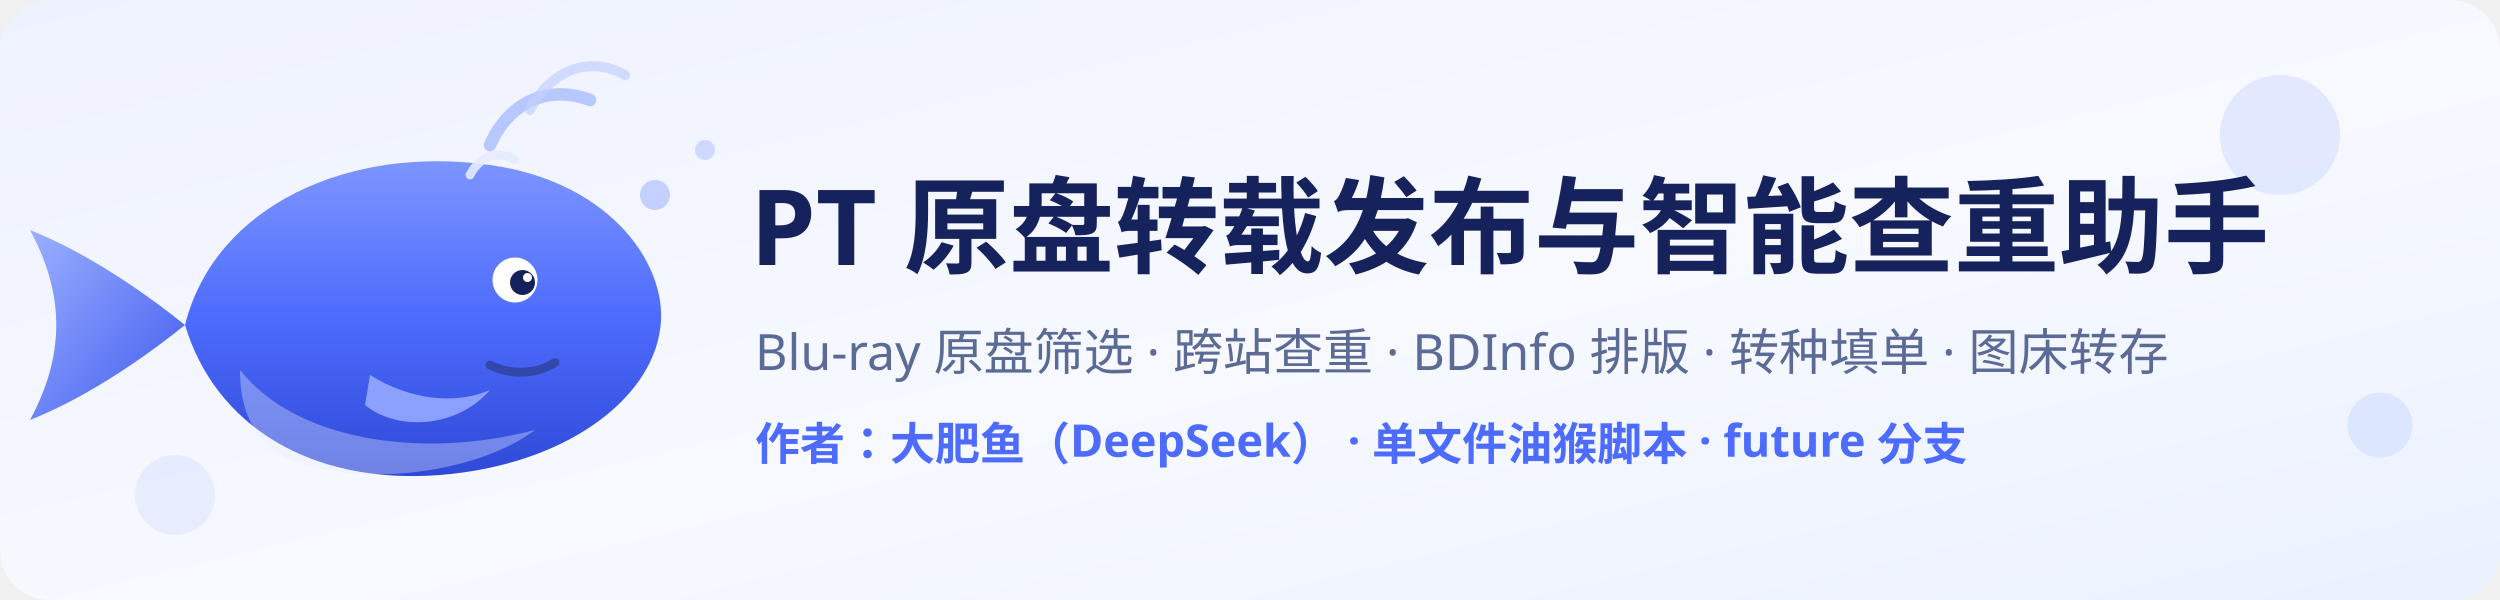
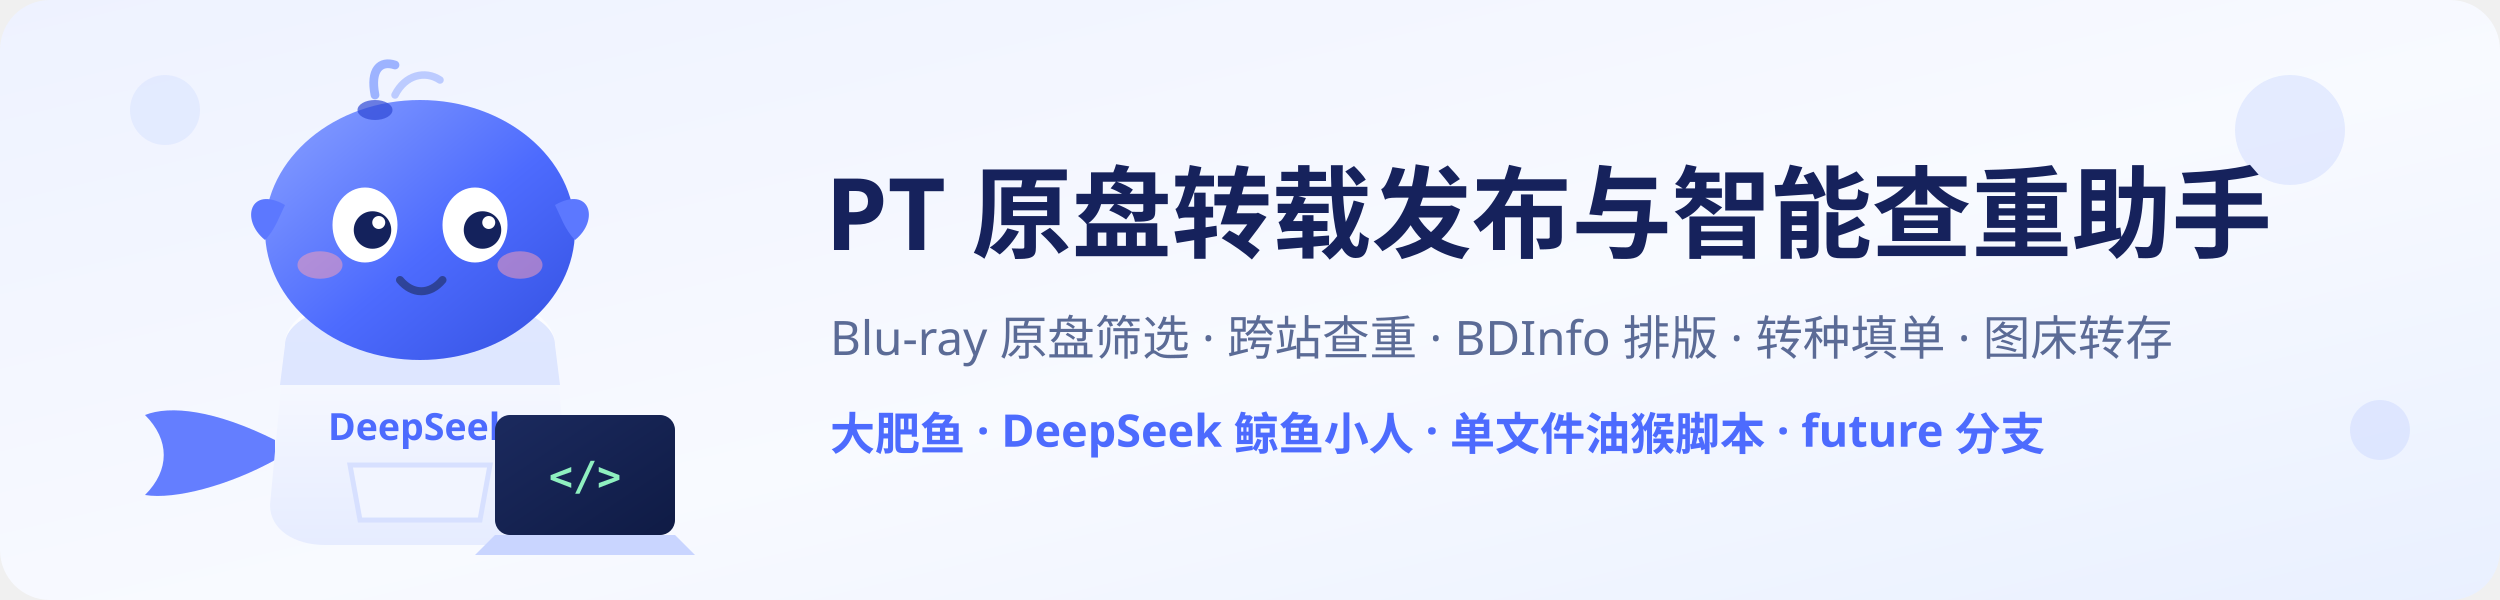
- <svg xmlns="http://www.w3.org/2000/svg" width="1000" height="240" viewBox="0 0 1000 240" role="img" aria-label="大肥鱼（DeepSeek） · PT 原盘转载发布与智能查重助手">
+ <svg xmlns="http://www.w3.org/2000/svg" width="1000" height="240" viewBox="0 0 1000 240" role="img" aria-label="大肥鱼 · DeepSeek 鲸鱼拟人形象 · PT 原盘转载发布与智能查重助手">
  <defs>
    <linearGradient id="bg" x1="0" y1="0" x2="1" y2="1">
      <stop offset="0%" stop-color="#eef2ff" />
-       <stop offset="55%" stop-color="#f7f9ff" />
-       <stop offset="100%" stop-color="#eaf1ff" />
+       <stop offset="55%" stop-color="#f8faff" />
+       <stop offset="100%" stop-color="#e9f0ff" />
    </linearGradient>
-     <linearGradient id="whale" x1="0" y1="0" x2="0" y2="1">
-       <stop offset="0%" stop-color="#7d95ff" />
-       <stop offset="50%" stop-color="#4d6bfe" />
-       <stop offset="100%" stop-color="#2f49d6" />
+     <linearGradient id="skin" x1="0" y1="0" x2="1" y2="1">
+       <stop offset="0%" stop-color="#8ba2ff" />
+       <stop offset="55%" stop-color="#4d6bfe" />
+       <stop offset="100%" stop-color="#3350e0" />
    </linearGradient>
-     <linearGradient id="fluke" x1="0" y1="0" x2="1" y2="1">
-       <stop offset="0%" stop-color="#9bb0ff" />
-       <stop offset="100%" stop-color="#3f5aef" />
+     <linearGradient id="hoodie" x1="0" y1="0" x2="0" y2="1">
+       <stop offset="0%" stop-color="#ffffff" />
+       <stop offset="100%" stop-color="#e6ecff" />
+     </linearGradient>
+     <linearGradient id="screen" x1="0" y1="0" x2="1" y2="1">
+       <stop offset="0%" stop-color="#1b2a5e" />
+       <stop offset="100%" stop-color="#0f1b45" />
    </linearGradient>
  </defs>
  <rect width="1000" height="240" rx="20" fill="url(#bg)" />
-   <circle cx="912" cy="54" r="24" fill="#dbe4ff" opacity="0.75" />
-   <circle cx="952" cy="170" r="13" fill="#dbe4ff" opacity="0.9" />
-   <circle cx="70" cy="198" r="16" fill="#dbe4ff" opacity="0.55" />
-   <path d="M196 58 C204 40 220 34 236 40" stroke="#a9bcff" stroke-width="5" stroke-linecap="round" fill="none" opacity="0.8" />
-   <path d="M212 44 C220 28 236 22 250 30" stroke="#c3d0ff" stroke-width="4" stroke-linecap="round" fill="none" opacity="0.7" />
-   <circle cx="262" cy="78" r="6" fill="#bcc9ff" opacity="0.85" />
-   <circle cx="282" cy="60" r="4" fill="#bcc9ff" opacity="0.65" />
-   <path d="M74 130 C44 106 22 96 12 92 C26 118 26 142 12 168 C22 164 44 154 74 130 Z" fill="url(#fluke)" />
-   <path d="M74 130 C86 82 140 58 196 66 C246 73 268 108 264 132 C260 160 226 186 176 190 C124 194 86 170 74 130 Z" fill="url(#whale)" />
-   <path d="M96 148 C118 176 168 184 214 172 C190 190 140 196 112 182 C100 174 96 162 96 148 Z" fill="#e8efff" opacity="0.35" />
-   <path d="M148 150 C164 160 182 162 196 156 C182 172 158 172 146 162 Z" fill="#93a9ff" opacity="0.9" />
-   <circle cx="206" cy="112" r="9" fill="#ffffff" />
-   <circle cx="209" cy="113" r="5" fill="#14225c" />
-   <circle cx="211" cy="111" r="1.8" fill="#ffffff" />
-   <path d="M188 70 C192 62 200 60 206 64" stroke="#e5ebff" stroke-width="3.5" stroke-linecap="round" fill="none" opacity="0.9" />
-   <path d="M196 146 C204 150 214 150 222 145" stroke="#22336f" stroke-width="3.5" stroke-linecap="round" fill="none" opacity="0.55" />
-   <text x="300" y="106" font-family="'Microsoft YaHei','PingFang SC','Noto Sans SC',system-ui,sans-serif" font-size="42" font-weight="700" fill="#16225c">PT 原盘转载发布与智能查重助手</text>
-   <text x="302" y="148" font-family="'Microsoft YaHei','PingFang SC','Noto Sans SC',system-ui,sans-serif" font-size="20" font-weight="500" fill="#5b6b96">Blu-ray 原盘筛选 · 跨站查重 · BDInfo 排版 · 转种填单 · 图床转存</text>
-   <text x="302" y="184" font-family="'Microsoft YaHei','PingFang SC','Noto Sans SC',system-ui,sans-serif" font-size="18" font-weight="700" fill="#4d6bfe">作者：大肥鱼（DeepSeek） · 单文件油猴脚本 · future 分支</text>
+   <circle cx="916" cy="52" r="22" fill="#dbe4ff" opacity="0.7" />
+   <circle cx="952" cy="172" r="12" fill="#dbe4ff" opacity="0.85" />
+   <circle cx="66" cy="44" r="14" fill="#dbe4ff" opacity="0.6" />
+   <g transform="translate(52,26)">
+     <path d="M58 150 C34 138 16 136 6 140 C16 150 16 162 6 172 C18 174 40 168 58 158 Z" fill="#5c78ff" opacity="0.95" />
+     <path d="M62 112 C62 96 92 88 116 88 C140 88 170 96 170 112 L176 176 C176 186 166 192 154 192 L78 192 C66 192 56 186 56 176 Z" fill="url(#hoodie)" />
+     <path d="M62 112 C62 100 86 92 116 92 C146 92 170 100 170 112 L172 128 L60 128 Z" fill="#dbe4ff" opacity="0.9" />
+     <path d="M88 160 L144 160 L140 182 L92 182 Z" fill="#f2f5ff" stroke="#d7e0ff" stroke-width="2" rx="6" />
+     <text x="116" y="150" text-anchor="middle" font-family="'Segoe UI',system-ui,sans-serif" font-size="15" font-weight="700" fill="#4d6bfe">DeepSeek</text>
+     <ellipse cx="116" cy="66" rx="62" ry="52" fill="url(#skin)" />
+     <ellipse cx="98" cy="18" rx="7" ry="4" fill="#2f49d6" opacity="0.7" />
+     <path d="M98 12 C96 2 100 -2 106 0" stroke="#9db3ff" stroke-width="3.5" stroke-linecap="round" fill="none" />
+     <path d="M106 12 C110 4 118 2 124 6" stroke="#bccbff" stroke-width="3" stroke-linecap="round" fill="none" />
+     <path d="M62 56 C48 48 44 62 54 70 C58 66 60 60 62 56 Z" fill="#5c78ff" />
+     <path d="M170 56 C184 48 188 62 178 70 C174 66 172 60 170 56 Z" fill="#5c78ff" />
+     <ellipse cx="94" cy="64" rx="13" ry="15" fill="#ffffff" />
+     <ellipse cx="138" cy="64" rx="13" ry="15" fill="#ffffff" />
+     <circle cx="97" cy="66" r="7.5" fill="#14225c" />
+     <circle cx="141" cy="66" r="7.5" fill="#14225c" />
+     <circle cx="99.5" cy="63" r="2.6" fill="#ffffff" />
+     <circle cx="143.5" cy="63" r="2.6" fill="#ffffff" />
+     <ellipse cx="76" cy="80" rx="9" ry="5.5" fill="#ff9fb4" opacity="0.5" />
+     <ellipse cx="156" cy="80" rx="9" ry="5.5" fill="#ff9fb4" opacity="0.5" />
+     <path d="M108 86 C113 92 120 92 125 86" stroke="#22336f" stroke-width="3.2" stroke-linecap="round" fill="none" opacity="0.7" />
+     <rect x="146" y="140" width="72" height="48" rx="6" fill="url(#screen)" />
+     <text x="182" y="170" text-anchor="middle" font-family="Consolas,monospace" font-size="16" font-weight="700" fill="#8ff0c0">&lt;/&gt;</text>
+     <path d="M146 188 L218 188 L226 196 L138 196 Z" fill="#c9d5ff" />
+   </g>
+   <text x="330" y="100" font-family="'Microsoft YaHei','PingFang SC','Noto Sans SC',system-ui,sans-serif" font-size="40" font-weight="700" fill="#16225c">PT 原盘转载发布与智能查重助手</text>
+   <text x="332" y="142" font-family="'Microsoft YaHei','PingFang SC','Noto Sans SC',system-ui,sans-serif" font-size="19" font-weight="500" fill="#5b6b96">Blu-ray 原盘筛选 · 跨站查重 · BDInfo 排版 · 转种填单 · 图床转存</text>
+   <text x="332" y="180" font-family="'Microsoft YaHei','PingFang SC','Noto Sans SC',system-ui,sans-serif" font-size="18" font-weight="700" fill="#4d6bfe">大肥鱼 · DeepSeek 鲸鱼小人 · 单文件油猴脚本 · future 分支</text>
</svg>
